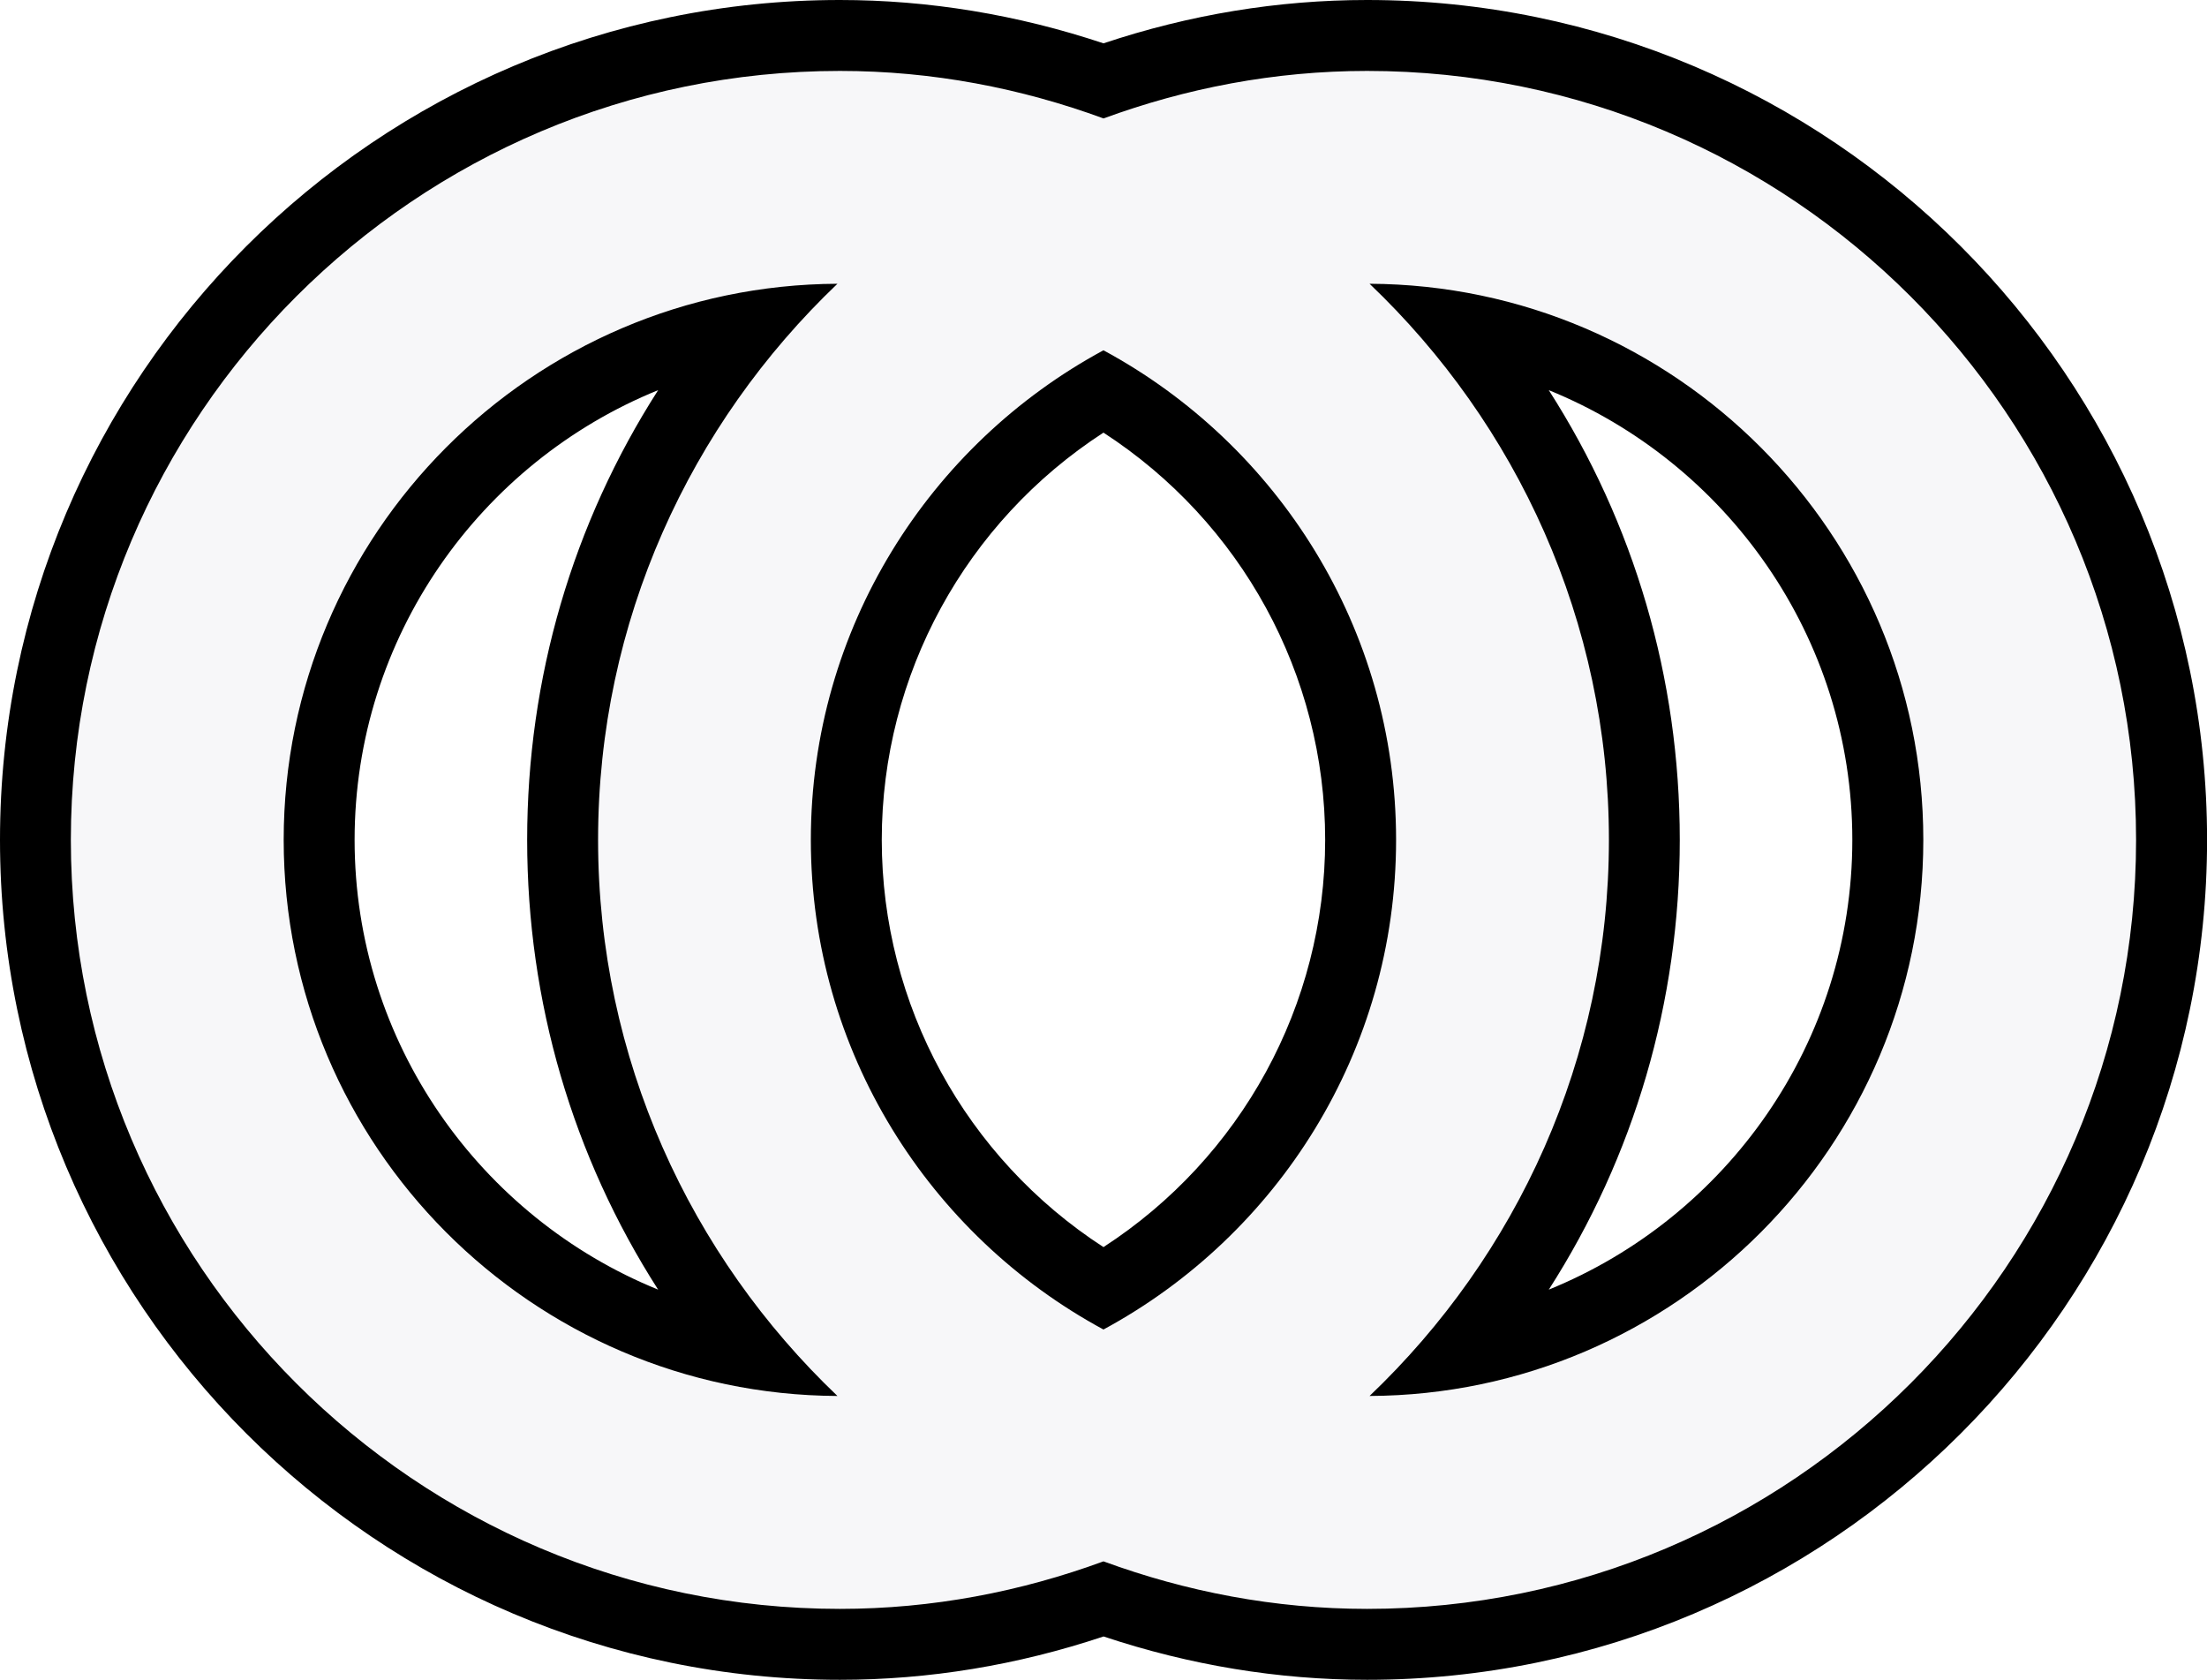
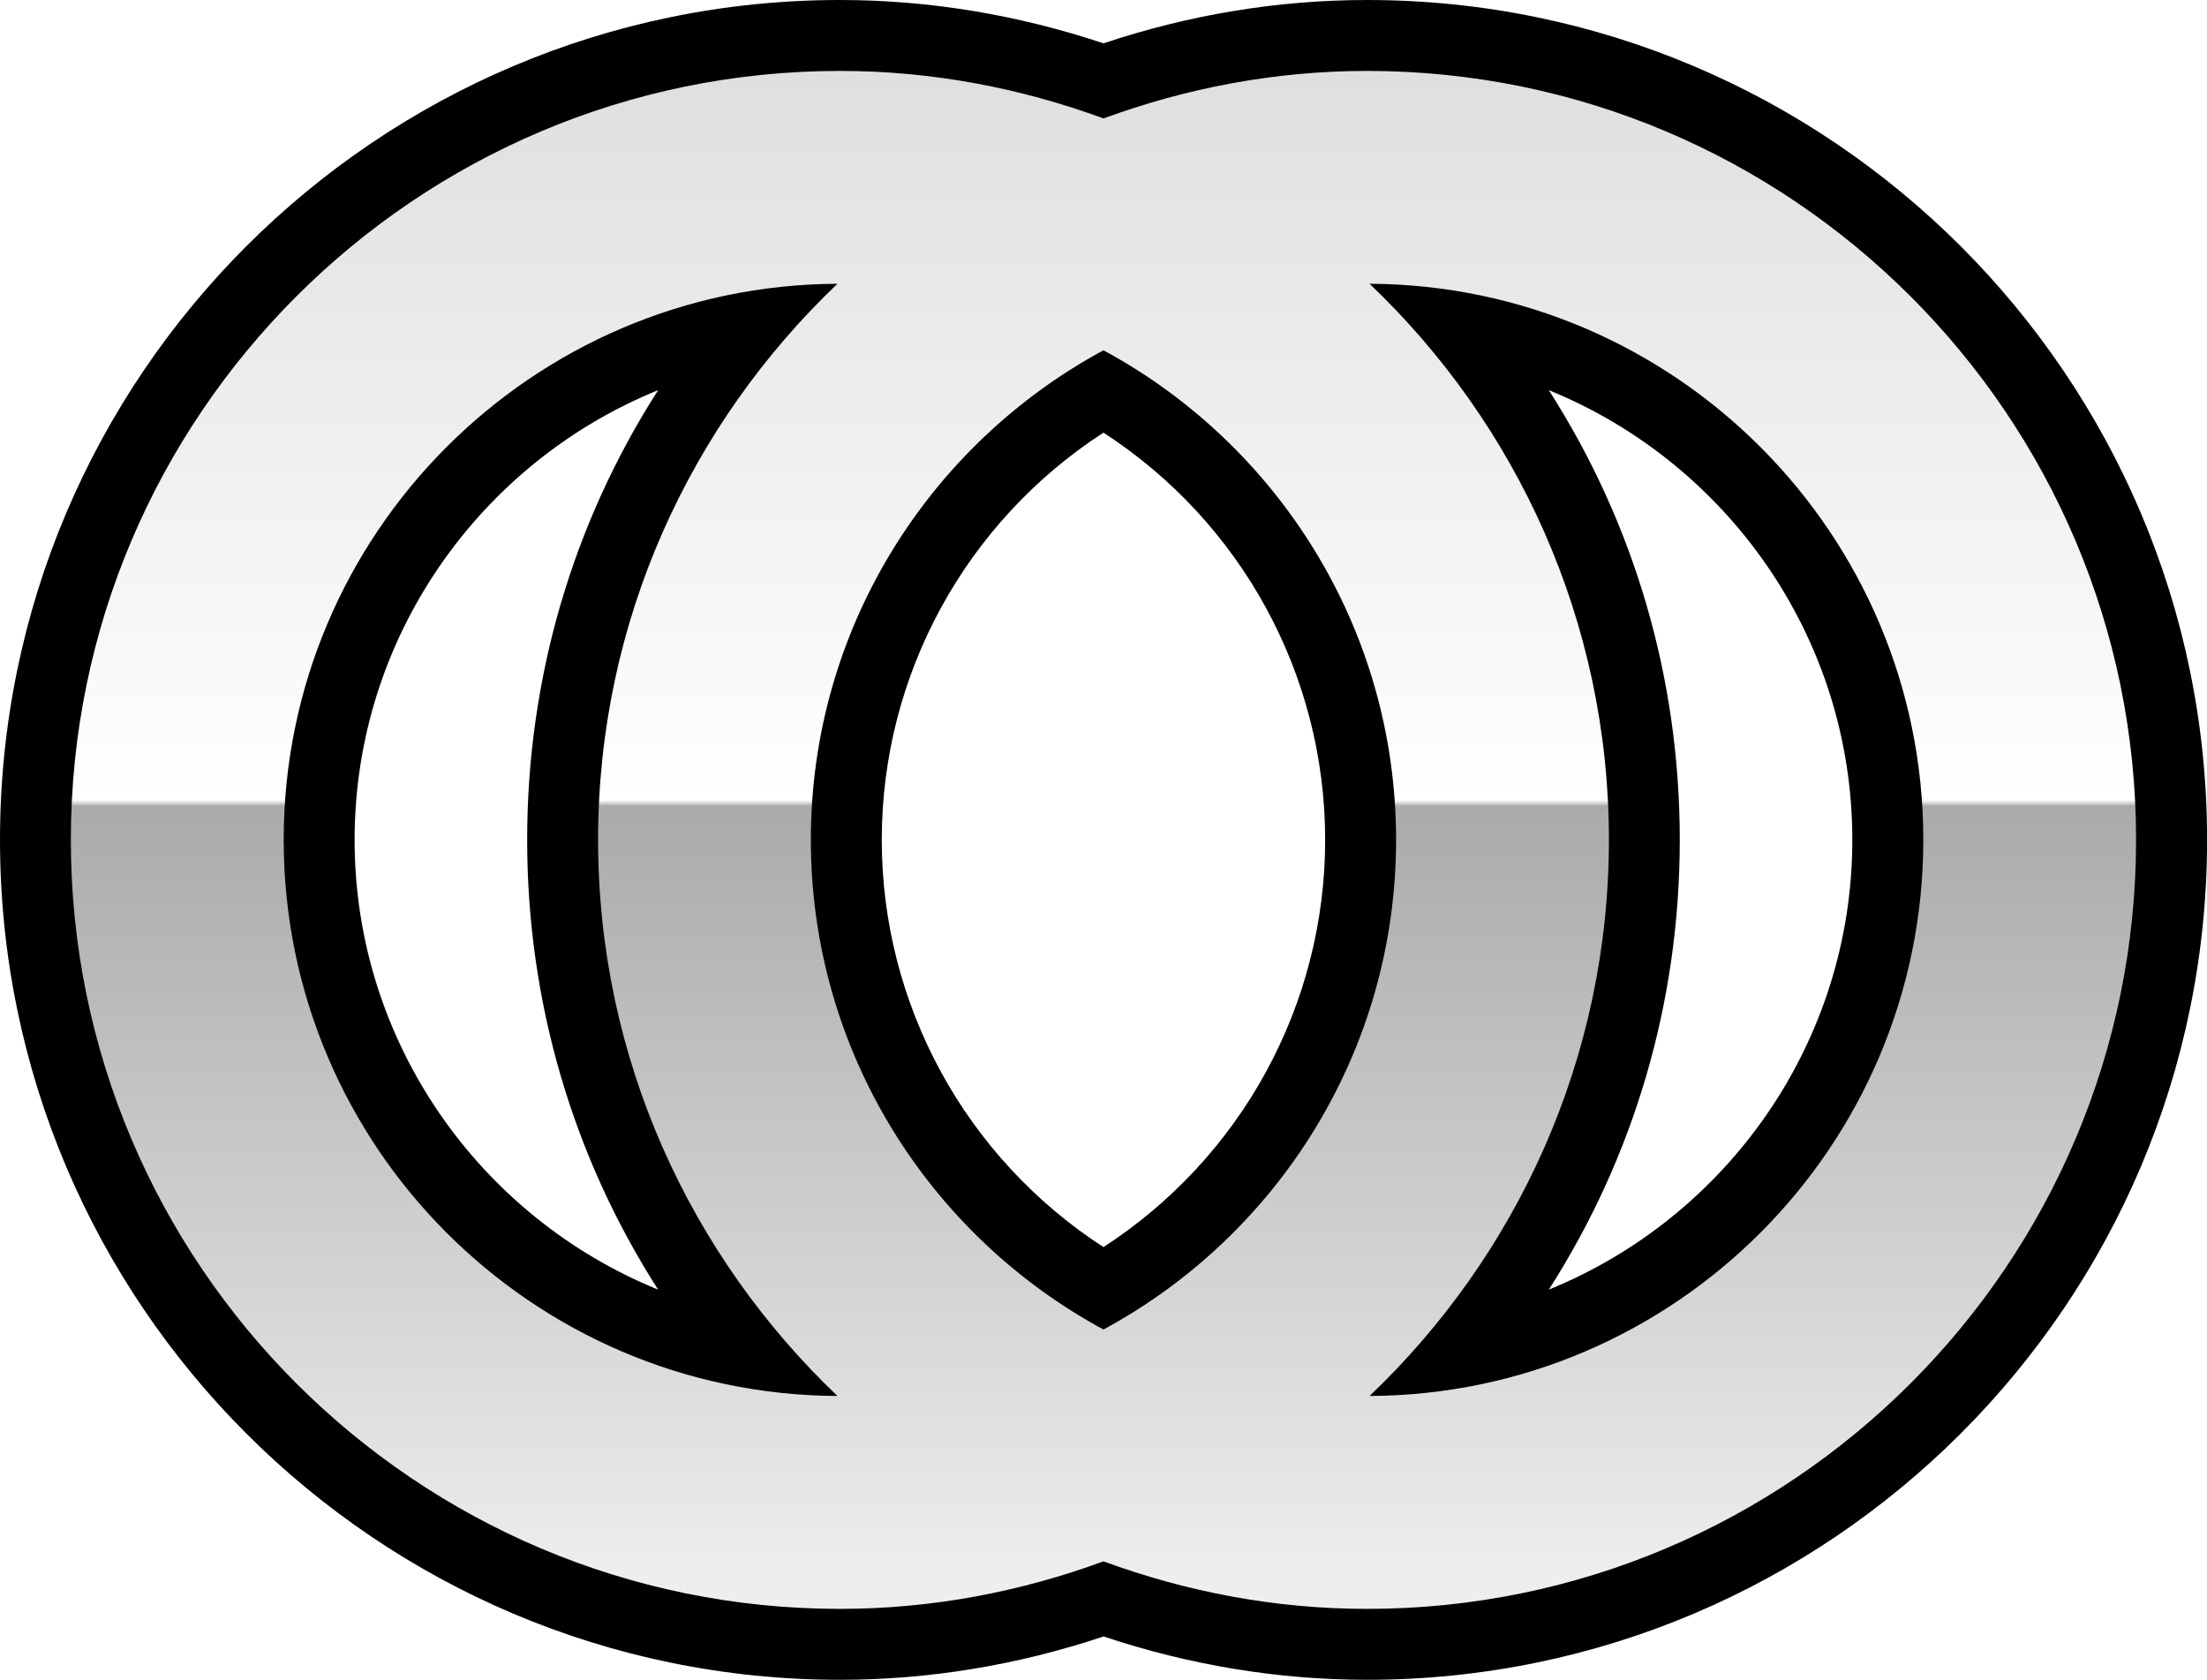
<svg xmlns="http://www.w3.org/2000/svg" id="b" data-name="레이어 2" width="31.119" height="23.685" viewBox="0 0 31.119 23.685">
+   <defs>
+     <linearGradient id="d" data-name="무제 그라디언트 65" x1="15.559" y1=".448" x2="15.559" y2="22.286" gradientUnits="userSpaceOnUse">
+       <stop offset="0" stop-color="#ddd" />
+       <stop offset=".496" stop-color="#fff" />
+       <stop offset=".5" stop-color="#aaa" />
+       <stop offset="1" stop-color="#eee" />
+     </linearGradient>
+   </defs>
  <g id="c" data-name="레이어 1">
    <g>
-       <path d="M19.276,23.185c-1.253,0-2.502-.215-3.716-.639-1.215.424-2.464.639-3.717.639C5.588,23.185.5,18.097.5,11.842S5.588.5,11.843.5c1.253,0,2.502.215,3.717.639,1.214-.424,2.463-.639,3.716-.639,6.255,0,11.343,5.088,11.343,11.342s-5.088,11.343-11.343,11.343ZM10.548,4.616c-3.432.614-6.048,3.626-6.048,7.226s2.616,6.612,6.048,7.227c-1.695-2.031-2.615-4.553-2.615-7.227s.92-5.194,2.615-7.226ZM20.571,4.616c1.695,2.031,2.615,4.552,2.615,7.226s-.92,5.195-2.615,7.227c3.432-.614,6.048-3.626,6.048-7.227s-2.616-6.611-6.048-7.226ZM15.56,5.513c-2.244,1.321-3.627,3.722-3.627,6.329s1.383,5.009,3.627,6.33c2.243-1.321,3.626-3.723,3.626-6.33s-1.383-5.008-3.626-6.329Z" fill="#f7f7f9" stroke-width="0" />
+       <path d="M19.276,23.185c-1.253,0-2.502-.215-3.716-.639-1.215.424-2.464.639-3.717.639C5.588,23.185.5,18.097.5,11.842S5.588.5,11.843.5c1.253,0,2.502.215,3.717.639,1.214-.424,2.463-.639,3.716-.639,6.255,0,11.343,5.088,11.343,11.342s-5.088,11.343-11.343,11.343ZM10.548,4.616c-3.432.614-6.048,3.626-6.048,7.226s2.616,6.612,6.048,7.227c-1.695-2.031-2.615-4.553-2.615-7.227s.92-5.194,2.615-7.226ZM20.571,4.616c1.695,2.031,2.615,4.552,2.615,7.226s-.92,5.195-2.615,7.227c3.432-.614,6.048-3.626,6.048-7.227s-2.616-6.611-6.048-7.226ZM15.56,5.513c-2.244,1.321-3.627,3.722-3.627,6.329s1.383,5.009,3.627,6.33c2.243-1.321,3.626-3.723,3.626-6.33s-1.383-5.008-3.626-6.329Z" fill="url(#d)" stroke-width="0" />
      <path d="M19.276,1c5.979,0,10.843,4.864,10.843,10.842s-4.864,10.843-10.843,10.843c-1.307,0-2.555-.244-3.717-.67-1.161.426-2.409.67-3.717.67-5.979,0-10.843-4.864-10.843-10.843S5.864,1,11.843,1c1.307,0,2.555.244,3.717.67,1.161-.426,2.409-.67,3.717-.67M19.311,19.683c4.309-.019,7.808-3.528,7.808-7.841s-3.499-7.821-7.808-7.841c2.074,1.976,3.375,4.757,3.375,7.841s-1.301,5.865-3.375,7.841M11.808,19.683c-2.074-1.976-3.375-4.757-3.375-7.841s1.301-5.864,3.375-7.841c-4.308.019-7.808,3.528-7.808,7.841s3.499,7.822,7.808,7.841M15.559,18.746c2.455-1.327,4.126-3.923,4.126-6.904s-1.672-5.577-4.126-6.903c-2.455,1.327-4.126,3.923-4.126,6.903s1.672,5.577,4.126,6.904M19.276,0c-1.253,0-2.501.205-3.717.611-1.215-.405-2.464-.611-3.717-.611C5.313,0,0,5.312,0,11.842s5.313,11.843,11.843,11.843c1.253,0,2.501-.205,3.717-.611,1.215.405,2.464.611,3.717.611,6.53,0,11.843-5.313,11.843-11.843S25.806,0,19.276,0h0ZM21.838,18.184c1.204-1.878,1.847-4.057,1.847-6.342s-.643-4.463-1.847-6.341c2.506,1.018,4.28,3.48,4.28,6.341s-1.774,5.324-4.281,6.342h0ZM9.281,18.184c-2.506-1.018-4.281-3.481-4.281-6.342s1.774-5.324,4.28-6.341c-1.204,1.878-1.847,4.057-1.847,6.341s.643,4.464,1.847,6.342h0ZM15.559,17.584c-1.941-1.259-3.126-3.412-3.126-5.742s1.185-4.483,3.126-5.742c1.941,1.259,3.126,3.411,3.126,5.742s-1.185,4.483-3.126,5.742h0Z" stroke-width="0" />
    </g>
  </g>
</svg>
